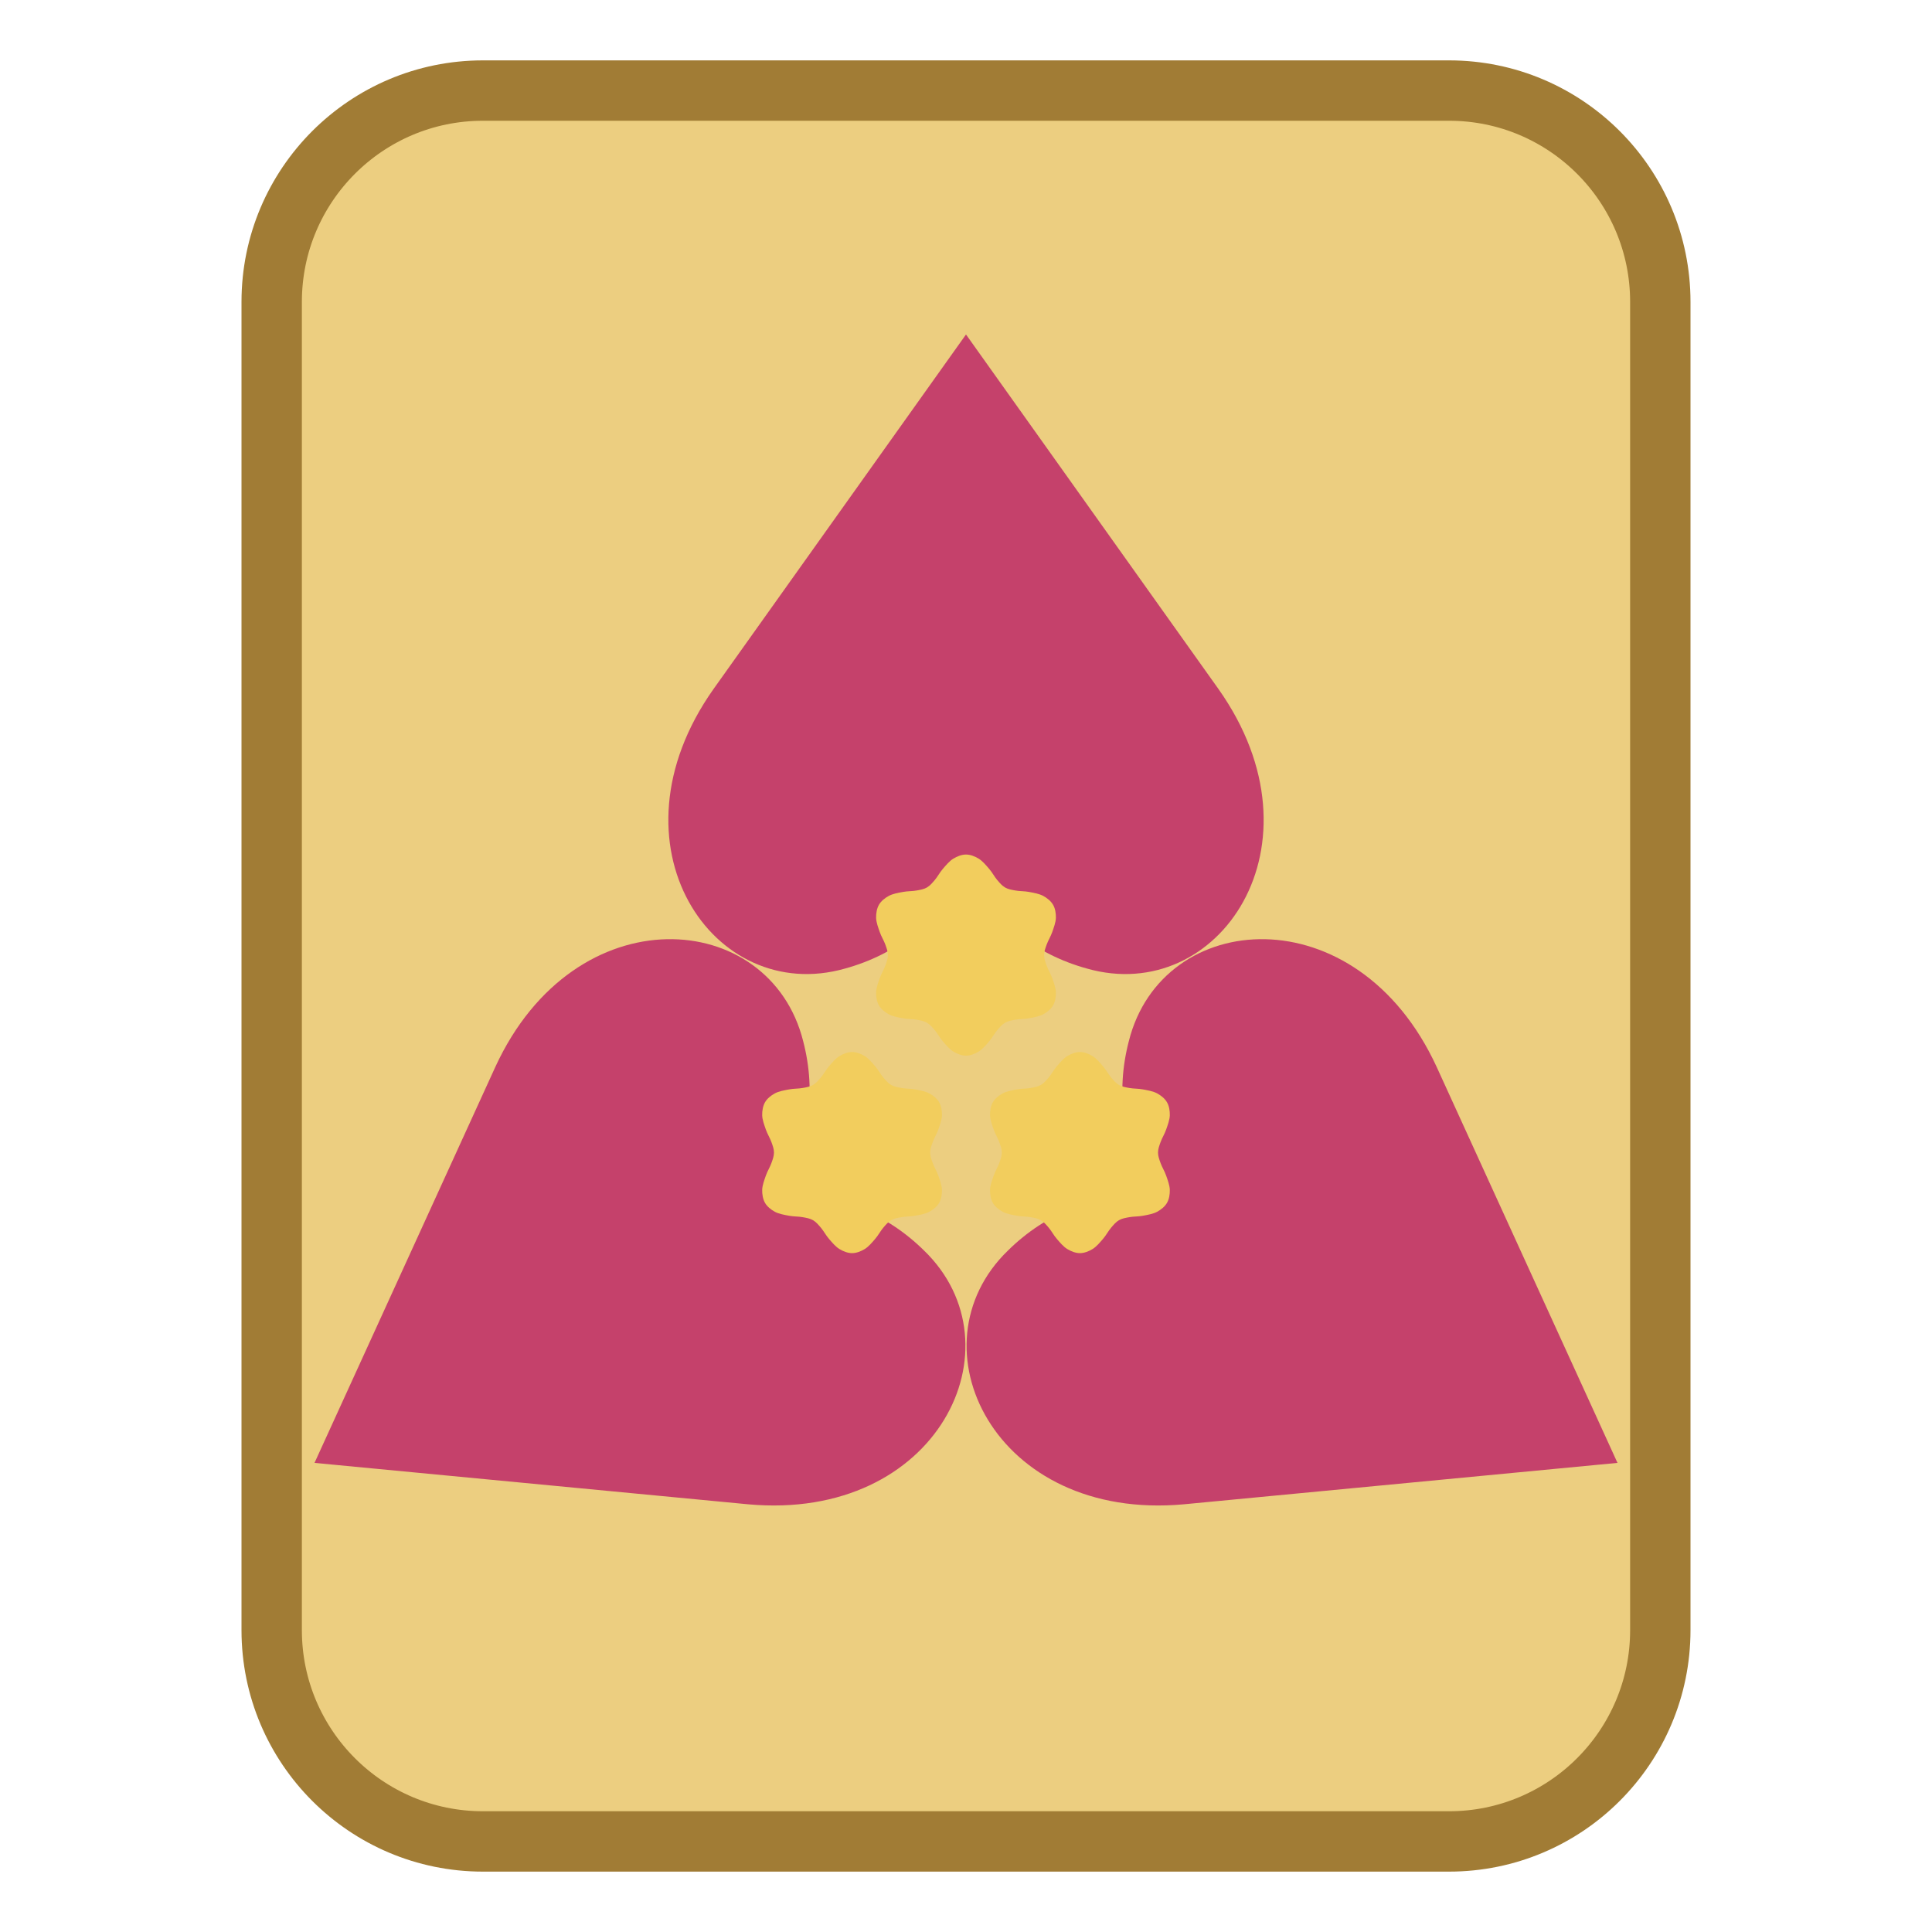
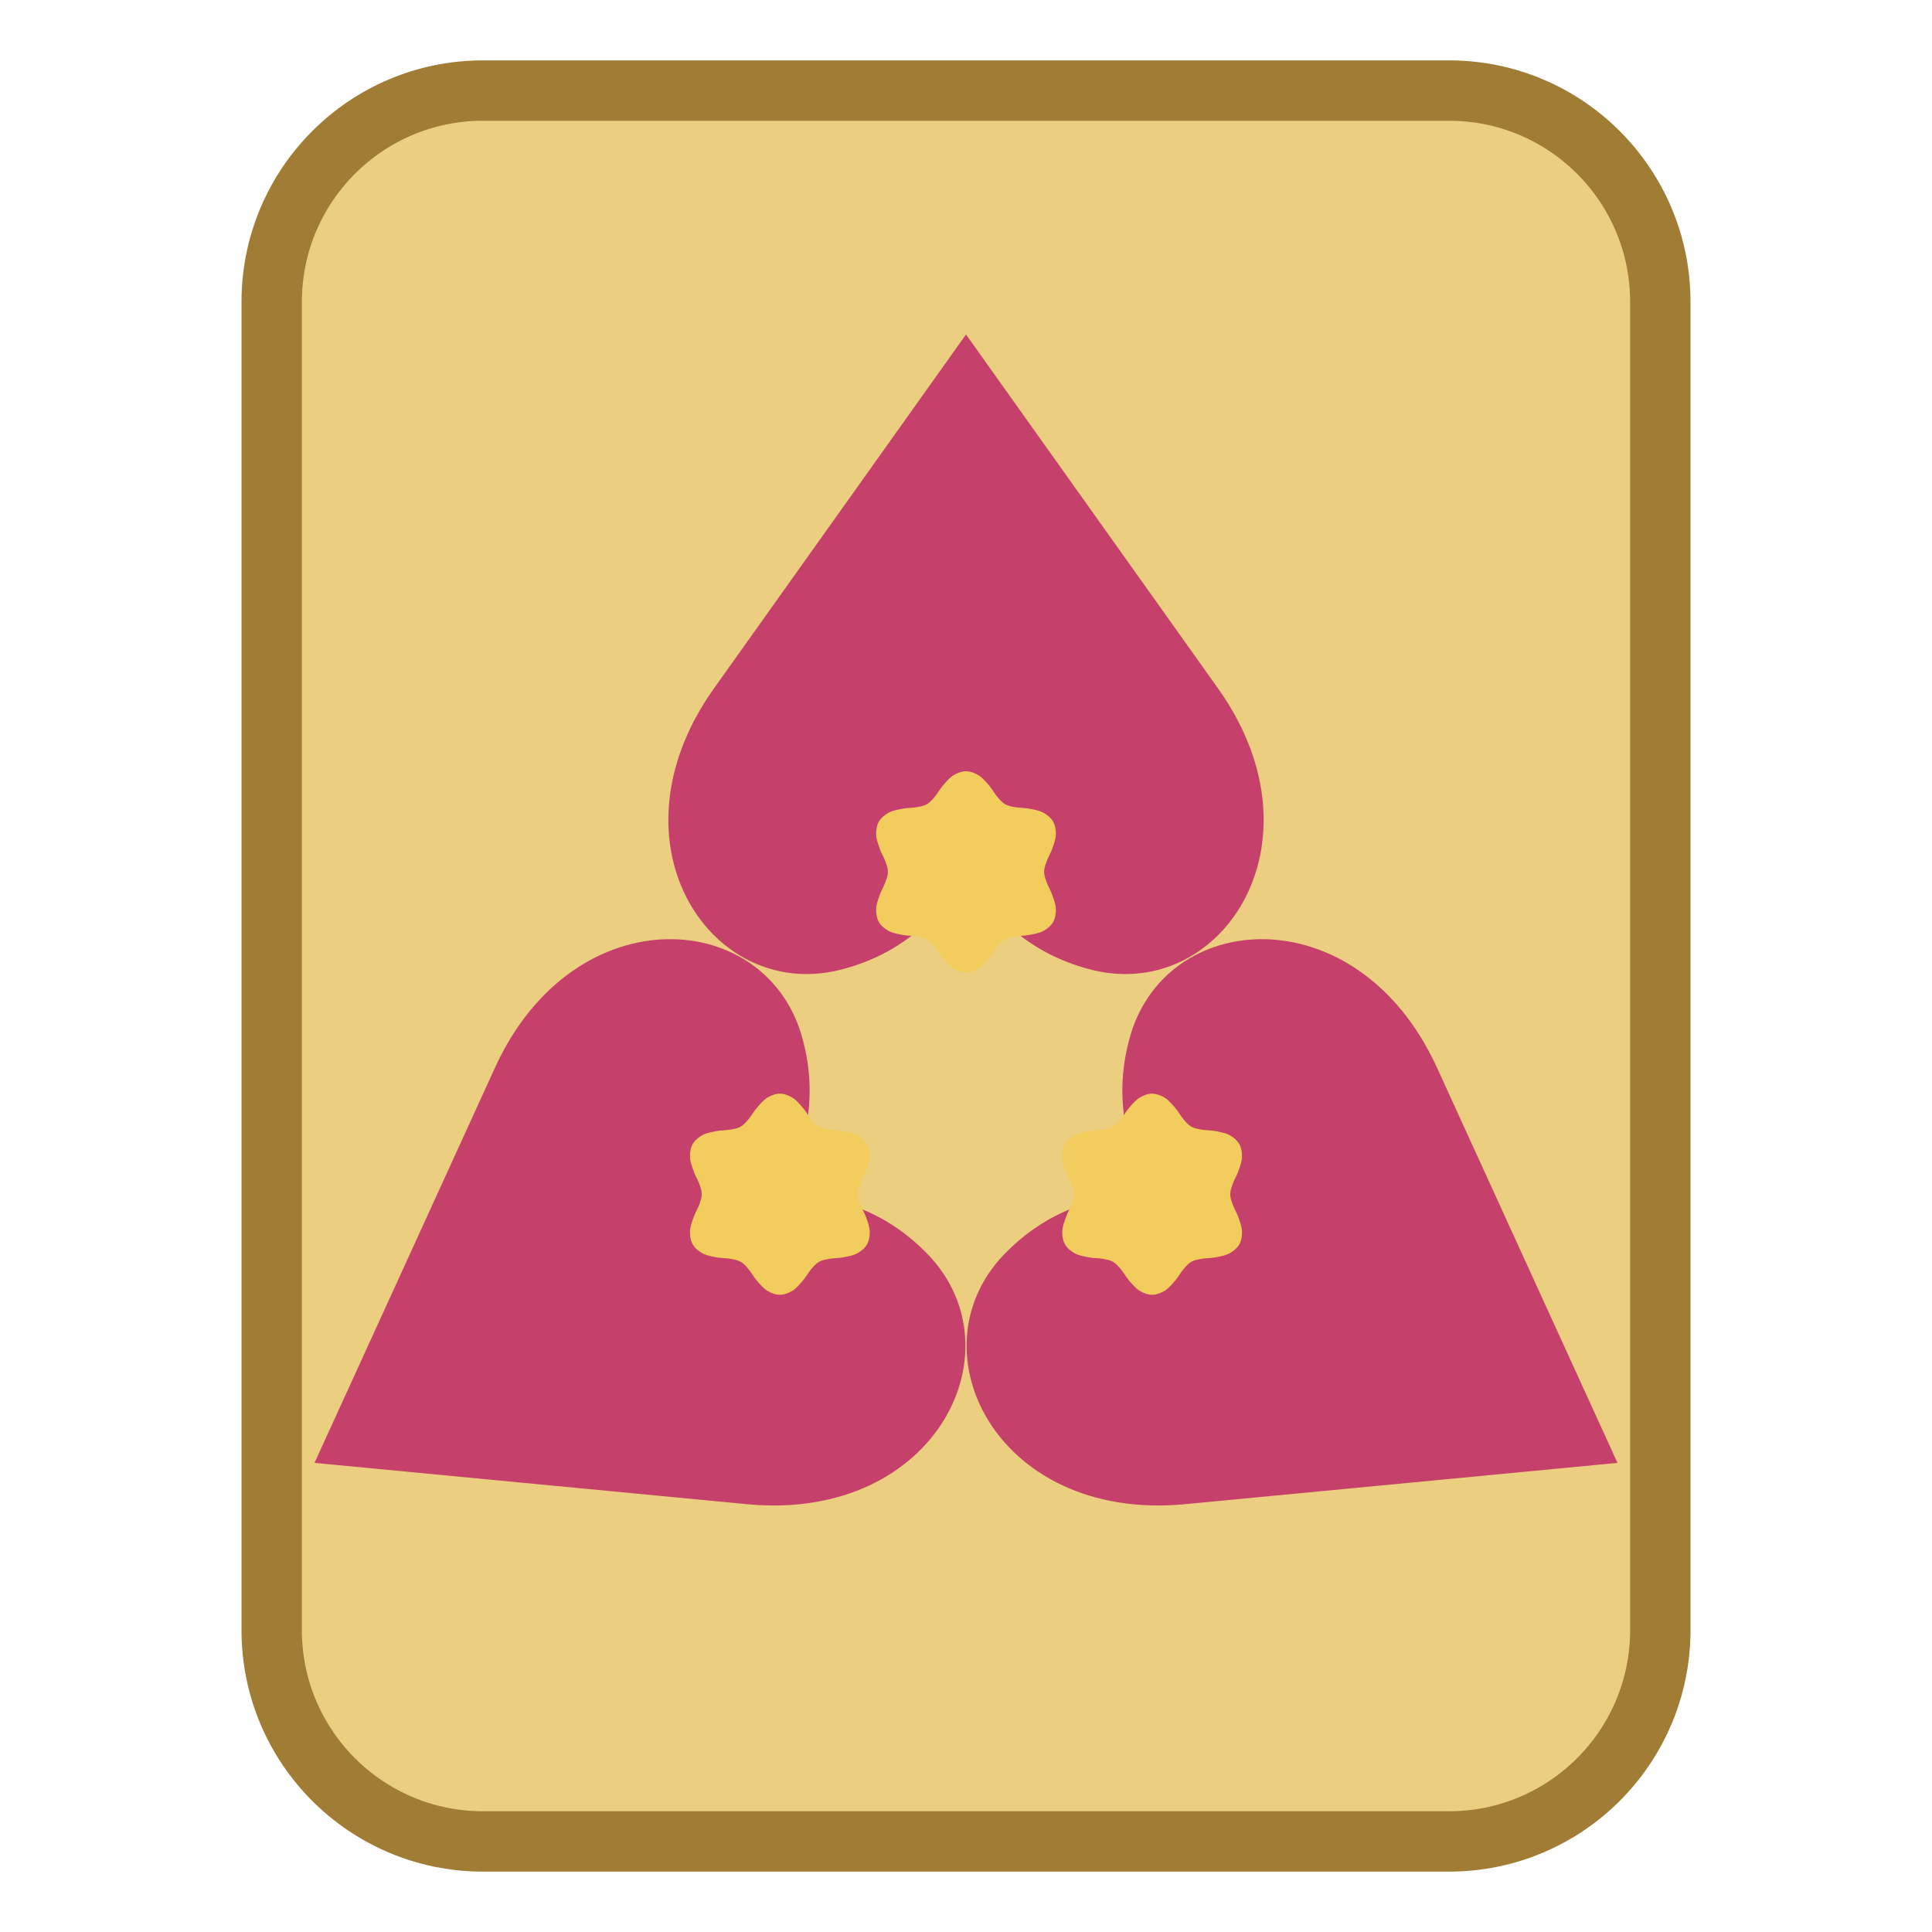
<svg xmlns="http://www.w3.org/2000/svg" viewBox="0 0 64 64" fill="none" role="img" aria-label="向外开花">
  <rect x="9" y="3" width="46" height="58" rx="7" fill="#ECCE80" stroke="#A17C35" stroke-width="2" />
  <g transform="translate(32 36) scale(0.89) translate(-32 -36)">
-     <g transform="rotate(0 32 36)">
-       <g transform="translate(0 -3) rotate(0 32 29)">
-         <path d="M32 11 L41.4 24.2 C45.5 30 41.4 36 36.5 34.6 Q33.6 33.8 32 31 Q30.4 33.8 27.5 34.6 C22.6 36 18.5 30 22.6 24.2 Z" fill="#C5416B" />
-       </g>
+     <g transform="rotate(0 32 36) translate(0 -3) rotate(0 32 29)">
+       <path d="M32 11 L41.4 24.2 C45.5 30 41.4 36 36.5 34.6 Q33.6 33.8 32 31 Q30.4 33.8 27.5 34.6 C22.6 36 18.5 30 22.6 24.2 Z" fill="#C5416B" />
    </g>
-     <g transform="rotate(120 32 36)">
-       <g transform="translate(0 -3) rotate(0 32 29)">
-         <path d="M32 11 L41.4 24.2 C45.5 30 41.4 36 36.5 34.6 Q33.6 33.8 32 31 Q30.4 33.8 27.5 34.6 C22.6 36 18.5 30 22.6 24.2 Z" fill="#C5416B" />
-       </g>
+     <g transform="rotate(120 32 36) translate(0 -3) rotate(0 32 29)">
+       <path d="M32 11 L41.4 24.2 C45.5 30 41.4 36 36.5 34.6 Q33.6 33.8 32 31 Q30.4 33.8 27.5 34.6 C22.6 36 18.5 30 22.6 24.2 Z" fill="#C5416B" />
    </g>
-     <g transform="rotate(240 32 36)">
-       <g transform="translate(0 -3) rotate(0 32 29)">
-         <path d="M32 11 L41.4 24.2 C45.5 30 41.4 36 36.5 34.6 Q33.6 33.8 32 31 Q30.4 33.8 27.5 34.6 C22.6 36 18.5 30 22.6 24.2 Z" fill="#C5416B" />
-       </g>
+     <g transform="rotate(240 32 36) translate(0 -3) rotate(0 32 29)">
+       <path d="M32 11 L41.4 24.2 C45.5 30 41.4 36 36.5 34.6 Q33.6 33.8 32 31 Q30.4 33.8 27.5 34.6 C22.6 36 18.5 30 22.6 24.2 Z" fill="#C5416B" />
    </g>
    <g data-flower-center="bougainvillea">
-       <path d="M32 28.53C32.083 28.53 32.173 28.564 32.249 28.611C32.324 28.657 32.393 28.74 32.453 28.81C32.513 28.879 32.558 28.966 32.61 29.027C32.662 29.088 32.705 29.14 32.765 29.175C32.825 29.21 32.892 29.221 32.971 29.235C33.049 29.25 33.147 29.245 33.237 29.263C33.328 29.28 33.434 29.298 33.512 29.34C33.59 29.382 33.665 29.443 33.706 29.515C33.748 29.587 33.763 29.682 33.761 29.771C33.758 29.86 33.72 29.96 33.69 30.047C33.66 30.134 33.608 30.216 33.581 30.292C33.554 30.367 33.53 30.431 33.53 30.5C33.53 30.569 33.554 30.633 33.581 30.708C33.608 30.784 33.66 30.866 33.69 30.953C33.72 31.04 33.758 31.14 33.761 31.229C33.763 31.318 33.748 31.413 33.706 31.485C33.665 31.557 33.59 31.618 33.512 31.66C33.434 31.702 33.328 31.72 33.237 31.737C33.147 31.755 33.049 31.75 32.971 31.765C32.892 31.779 32.825 31.79 32.765 31.825C32.705 31.86 32.662 31.912 32.61 31.973C32.558 32.034 32.513 32.121 32.453 32.19C32.393 32.26 32.324 32.343 32.249 32.389C32.173 32.436 32.083 32.47 32 32.47C31.917 32.47 31.827 32.436 31.751 32.389C31.676 32.343 31.607 32.26 31.547 32.19C31.487 32.121 31.442 32.034 31.39 31.973C31.338 31.912 31.295 31.86 31.235 31.825C31.175 31.79 31.108 31.779 31.029 31.765C30.951 31.75 30.853 31.755 30.763 31.737C30.672 31.72 30.566 31.702 30.488 31.66C30.41 31.618 30.335 31.557 30.294 31.485C30.253 31.413 30.237 31.318 30.239 31.229C30.242 31.14 30.28 31.04 30.31 30.953C30.34 30.866 30.392 30.784 30.419 30.708C30.446 30.633 30.47 30.569 30.47 30.5C30.47 30.431 30.446 30.367 30.419 30.292C30.392 30.216 30.34 30.134 30.31 30.047C30.28 29.96 30.242 29.86 30.239 29.771C30.237 29.682 30.253 29.587 30.294 29.515C30.335 29.443 30.41 29.382 30.488 29.34C30.566 29.298 30.672 29.28 30.763 29.263C30.853 29.245 30.951 29.25 31.029 29.235C31.108 29.221 31.175 29.21 31.235 29.175C31.295 29.14 31.338 29.088 31.39 29.027C31.442 28.966 31.487 28.879 31.547 28.81C31.607 28.74 31.676 28.657 31.751 28.611C31.827 28.564 31.917 28.53 32 28.53Z" transform="translate(32 31.1) scale(1.9) translate(-32 -30.5)" fill="#F2CD5D" />
-       <path d="M32 28.53C32.083 28.53 32.173 28.564 32.249 28.611C32.324 28.657 32.393 28.74 32.453 28.81C32.513 28.879 32.558 28.966 32.61 29.027C32.662 29.088 32.705 29.14 32.765 29.175C32.825 29.21 32.892 29.221 32.971 29.235C33.049 29.25 33.147 29.245 33.237 29.263C33.328 29.28 33.434 29.298 33.512 29.34C33.59 29.382 33.665 29.443 33.706 29.515C33.748 29.587 33.763 29.682 33.761 29.771C33.758 29.86 33.72 29.96 33.69 30.047C33.66 30.134 33.608 30.216 33.581 30.292C33.554 30.367 33.53 30.431 33.53 30.5C33.53 30.569 33.554 30.633 33.581 30.708C33.608 30.784 33.66 30.866 33.69 30.953C33.72 31.04 33.758 31.14 33.761 31.229C33.763 31.318 33.748 31.413 33.706 31.485C33.665 31.557 33.59 31.618 33.512 31.66C33.434 31.702 33.328 31.72 33.237 31.737C33.147 31.755 33.049 31.75 32.971 31.765C32.892 31.779 32.825 31.79 32.765 31.825C32.705 31.86 32.662 31.912 32.61 31.973C32.558 32.034 32.513 32.121 32.453 32.19C32.393 32.26 32.324 32.343 32.249 32.389C32.173 32.436 32.083 32.47 32 32.47C31.917 32.47 31.827 32.436 31.751 32.389C31.676 32.343 31.607 32.26 31.547 32.19C31.487 32.121 31.442 32.034 31.39 31.973C31.338 31.912 31.295 31.86 31.235 31.825C31.175 31.79 31.108 31.779 31.029 31.765C30.951 31.75 30.853 31.755 30.763 31.737C30.672 31.72 30.566 31.702 30.488 31.66C30.41 31.618 30.335 31.557 30.294 31.485C30.253 31.413 30.237 31.318 30.239 31.229C30.242 31.14 30.28 31.04 30.31 30.953C30.34 30.866 30.392 30.784 30.419 30.708C30.446 30.633 30.47 30.569 30.47 30.5C30.47 30.431 30.446 30.367 30.419 30.292C30.392 30.216 30.34 30.134 30.31 30.047C30.28 29.96 30.242 29.86 30.239 29.771C30.237 29.682 30.253 29.587 30.294 29.515C30.335 29.443 30.41 29.382 30.488 29.34C30.566 29.298 30.672 29.28 30.763 29.263C30.853 29.245 30.951 29.25 31.029 29.235C31.108 29.221 31.175 29.21 31.235 29.175C31.295 29.14 31.338 29.088 31.39 29.027C31.442 28.966 31.487 28.879 31.547 28.81C31.607 28.74 31.676 28.657 31.751 28.611C31.827 28.564 31.917 28.53 32 28.53Z" transform="translate(27.76 38.45) scale(1.9) translate(-32 -30.5)" fill="#F2CD5D" />
-       <path d="M32 28.53C32.083 28.53 32.173 28.564 32.249 28.611C32.324 28.657 32.393 28.74 32.453 28.81C32.513 28.879 32.558 28.966 32.61 29.027C32.662 29.088 32.705 29.14 32.765 29.175C32.825 29.21 32.892 29.221 32.971 29.235C33.049 29.25 33.147 29.245 33.237 29.263C33.328 29.28 33.434 29.298 33.512 29.34C33.59 29.382 33.665 29.443 33.706 29.515C33.748 29.587 33.763 29.682 33.761 29.771C33.758 29.86 33.72 29.96 33.69 30.047C33.66 30.134 33.608 30.216 33.581 30.292C33.554 30.367 33.53 30.431 33.53 30.5C33.53 30.569 33.554 30.633 33.581 30.708C33.608 30.784 33.66 30.866 33.69 30.953C33.72 31.04 33.758 31.14 33.761 31.229C33.763 31.318 33.748 31.413 33.706 31.485C33.665 31.557 33.59 31.618 33.512 31.66C33.434 31.702 33.328 31.72 33.237 31.737C33.147 31.755 33.049 31.75 32.971 31.765C32.892 31.779 32.825 31.79 32.765 31.825C32.705 31.86 32.662 31.912 32.61 31.973C32.558 32.034 32.513 32.121 32.453 32.19C32.393 32.26 32.324 32.343 32.249 32.389C32.173 32.436 32.083 32.47 32 32.47C31.917 32.47 31.827 32.436 31.751 32.389C31.676 32.343 31.607 32.26 31.547 32.19C31.487 32.121 31.442 32.034 31.39 31.973C31.338 31.912 31.295 31.86 31.235 31.825C31.175 31.79 31.108 31.779 31.029 31.765C30.951 31.75 30.853 31.755 30.763 31.737C30.672 31.72 30.566 31.702 30.488 31.66C30.41 31.618 30.335 31.557 30.294 31.485C30.253 31.413 30.237 31.318 30.239 31.229C30.242 31.14 30.28 31.04 30.31 30.953C30.34 30.866 30.392 30.784 30.419 30.708C30.446 30.633 30.47 30.569 30.47 30.5C30.47 30.431 30.446 30.367 30.419 30.292C30.392 30.216 30.34 30.134 30.31 30.047C30.28 29.96 30.242 29.86 30.239 29.771C30.237 29.682 30.253 29.587 30.294 29.515C30.335 29.443 30.41 29.382 30.488 29.34C30.566 29.298 30.672 29.28 30.763 29.263C30.853 29.245 30.951 29.25 31.029 29.235C31.108 29.221 31.175 29.21 31.235 29.175C31.295 29.14 31.338 29.088 31.39 29.027C31.442 28.966 31.487 28.879 31.547 28.81C31.607 28.74 31.676 28.657 31.751 28.611C31.827 28.564 31.917 28.53 32 28.53Z" transform="translate(36.24 38.45) scale(1.9) translate(-32 -30.5)" fill="#F2CD5D" />
+       <g transform="rotate(0 32 36) translate(0 -3) rotate(0 32 29)">
+         <path d="M32 28.53C32.083 28.53 32.173 28.564 32.249 28.611C32.324 28.657 32.393 28.74 32.453 28.81C32.513 28.879 32.558 28.966 32.61 29.027C32.662 29.088 32.705 29.14 32.765 29.175C32.825 29.21 32.892 29.221 32.971 29.235C33.049 29.25 33.147 29.245 33.237 29.263C33.328 29.28 33.434 29.298 33.512 29.34C33.59 29.382 33.665 29.443 33.706 29.515C33.748 29.587 33.763 29.682 33.761 29.771C33.758 29.86 33.72 29.96 33.69 30.047C33.66 30.134 33.608 30.216 33.581 30.292C33.554 30.367 33.53 30.431 33.53 30.5C33.53 30.569 33.554 30.633 33.581 30.708C33.608 30.784 33.66 30.866 33.69 30.953C33.72 31.04 33.758 31.14 33.761 31.229C33.763 31.318 33.748 31.413 33.706 31.485C33.665 31.557 33.59 31.618 33.512 31.66C33.434 31.702 33.328 31.72 33.237 31.737C33.147 31.755 33.049 31.75 32.971 31.765C32.892 31.779 32.825 31.79 32.765 31.825C32.705 31.86 32.662 31.912 32.61 31.973C32.558 32.034 32.513 32.121 32.453 32.19C32.393 32.26 32.324 32.343 32.249 32.389C32.173 32.436 32.083 32.47 32 32.47C31.917 32.47 31.827 32.436 31.751 32.389C31.676 32.343 31.607 32.26 31.547 32.19C31.487 32.121 31.442 32.034 31.39 31.973C31.338 31.912 31.295 31.86 31.235 31.825C31.175 31.79 31.108 31.779 31.029 31.765C30.951 31.75 30.853 31.755 30.763 31.737C30.672 31.72 30.566 31.702 30.488 31.66C30.41 31.618 30.335 31.557 30.294 31.485C30.253 31.413 30.237 31.318 30.239 31.229C30.242 31.14 30.28 31.04 30.31 30.953C30.34 30.866 30.392 30.784 30.419 30.708C30.446 30.633 30.47 30.569 30.47 30.5C30.47 30.431 30.446 30.367 30.419 30.292C30.392 30.216 30.34 30.134 30.31 30.047C30.28 29.96 30.242 29.86 30.239 29.771C30.237 29.682 30.253 29.587 30.294 29.515C30.335 29.443 30.41 29.382 30.488 29.34C30.566 29.298 30.672 29.28 30.763 29.263C30.853 29.245 30.951 29.25 31.029 29.235C31.108 29.221 31.175 29.21 31.235 29.175C31.295 29.14 31.338 29.088 31.39 29.027C31.442 28.966 31.487 28.879 31.547 28.81C31.607 28.74 31.676 28.657 31.751 28.611C31.827 28.564 31.917 28.53 32 28.53Z" transform="translate(32 31) scale(1.9) translate(-32 -30.5)" fill="#F2CD5D" />
+       </g>
+       <g transform="rotate(120 32 36) translate(0 -3) rotate(0 32 29)">
+         <path d="M32 28.53C32.083 28.53 32.173 28.564 32.249 28.611C32.324 28.657 32.393 28.74 32.453 28.81C32.513 28.879 32.558 28.966 32.61 29.027C32.662 29.088 32.705 29.14 32.765 29.175C32.825 29.21 32.892 29.221 32.971 29.235C33.049 29.25 33.147 29.245 33.237 29.263C33.328 29.28 33.434 29.298 33.512 29.34C33.59 29.382 33.665 29.443 33.706 29.515C33.748 29.587 33.763 29.682 33.761 29.771C33.758 29.86 33.72 29.96 33.69 30.047C33.66 30.134 33.608 30.216 33.581 30.292C33.554 30.367 33.53 30.431 33.53 30.5C33.53 30.569 33.554 30.633 33.581 30.708C33.608 30.784 33.66 30.866 33.69 30.953C33.72 31.04 33.758 31.14 33.761 31.229C33.763 31.318 33.748 31.413 33.706 31.485C33.665 31.557 33.59 31.618 33.512 31.66C33.434 31.702 33.328 31.72 33.237 31.737C33.147 31.755 33.049 31.75 32.971 31.765C32.892 31.779 32.825 31.79 32.765 31.825C32.705 31.86 32.662 31.912 32.61 31.973C32.558 32.034 32.513 32.121 32.453 32.19C32.393 32.26 32.324 32.343 32.249 32.389C32.173 32.436 32.083 32.47 32 32.47C31.917 32.47 31.827 32.436 31.751 32.389C31.676 32.343 31.607 32.26 31.547 32.19C31.487 32.121 31.442 32.034 31.39 31.973C31.338 31.912 31.295 31.86 31.235 31.825C31.175 31.79 31.108 31.779 31.029 31.765C30.951 31.75 30.853 31.755 30.763 31.737C30.672 31.72 30.566 31.702 30.488 31.66C30.41 31.618 30.335 31.557 30.294 31.485C30.253 31.413 30.237 31.318 30.239 31.229C30.242 31.14 30.28 31.04 30.31 30.953C30.34 30.866 30.392 30.784 30.419 30.708C30.446 30.633 30.47 30.569 30.47 30.5C30.47 30.431 30.446 30.367 30.419 30.292C30.392 30.216 30.34 30.134 30.31 30.047C30.28 29.96 30.242 29.86 30.239 29.771C30.237 29.682 30.253 29.587 30.294 29.515C30.335 29.443 30.41 29.382 30.488 29.34C30.566 29.298 30.672 29.28 30.763 29.263C30.853 29.245 30.951 29.25 31.029 29.235C31.108 29.221 31.175 29.21 31.235 29.175C31.295 29.14 31.338 29.088 31.39 29.027C31.442 28.966 31.487 28.879 31.547 28.81C31.607 28.74 31.676 28.657 31.751 28.611C31.827 28.564 31.917 28.53 32 28.53Z" transform="translate(32 31) scale(1.9) translate(-32 -30.5)" fill="#F2CD5D" />
+       </g>
+       <g transform="rotate(240 32 36) translate(0 -3) rotate(0 32 29)">
+         <path d="M32 28.53C32.083 28.53 32.173 28.564 32.249 28.611C32.324 28.657 32.393 28.74 32.453 28.81C32.513 28.879 32.558 28.966 32.61 29.027C32.662 29.088 32.705 29.14 32.765 29.175C32.825 29.21 32.892 29.221 32.971 29.235C33.049 29.25 33.147 29.245 33.237 29.263C33.328 29.28 33.434 29.298 33.512 29.34C33.59 29.382 33.665 29.443 33.706 29.515C33.748 29.587 33.763 29.682 33.761 29.771C33.758 29.86 33.72 29.96 33.69 30.047C33.66 30.134 33.608 30.216 33.581 30.292C33.554 30.367 33.53 30.431 33.53 30.5C33.53 30.569 33.554 30.633 33.581 30.708C33.608 30.784 33.66 30.866 33.69 30.953C33.72 31.04 33.758 31.14 33.761 31.229C33.763 31.318 33.748 31.413 33.706 31.485C33.665 31.557 33.59 31.618 33.512 31.66C33.434 31.702 33.328 31.72 33.237 31.737C33.147 31.755 33.049 31.75 32.971 31.765C32.892 31.779 32.825 31.79 32.765 31.825C32.705 31.86 32.662 31.912 32.61 31.973C32.558 32.034 32.513 32.121 32.453 32.19C32.393 32.26 32.324 32.343 32.249 32.389C32.173 32.436 32.083 32.47 32 32.47C31.917 32.47 31.827 32.436 31.751 32.389C31.676 32.343 31.607 32.26 31.547 32.19C31.487 32.121 31.442 32.034 31.39 31.973C31.338 31.912 31.295 31.86 31.235 31.825C31.175 31.79 31.108 31.779 31.029 31.765C30.951 31.75 30.853 31.755 30.763 31.737C30.672 31.72 30.566 31.702 30.488 31.66C30.41 31.618 30.335 31.557 30.294 31.485C30.253 31.413 30.237 31.318 30.239 31.229C30.242 31.14 30.28 31.04 30.31 30.953C30.34 30.866 30.392 30.784 30.419 30.708C30.446 30.633 30.47 30.569 30.47 30.5C30.47 30.431 30.446 30.367 30.419 30.292C30.392 30.216 30.34 30.134 30.31 30.047C30.28 29.96 30.242 29.86 30.239 29.771C30.237 29.682 30.253 29.587 30.294 29.515C30.335 29.443 30.41 29.382 30.488 29.34C30.566 29.298 30.672 29.28 30.763 29.263C30.853 29.245 30.951 29.25 31.029 29.235C31.108 29.221 31.175 29.21 31.235 29.175C31.295 29.14 31.338 29.088 31.39 29.027C31.442 28.966 31.487 28.879 31.547 28.81C31.607 28.74 31.676 28.657 31.751 28.611C31.827 28.564 31.917 28.53 32 28.53Z" transform="translate(32 31) scale(1.9) translate(-32 -30.5)" fill="#F2CD5D" />
+       </g>
    </g>
  </g>
</svg>
